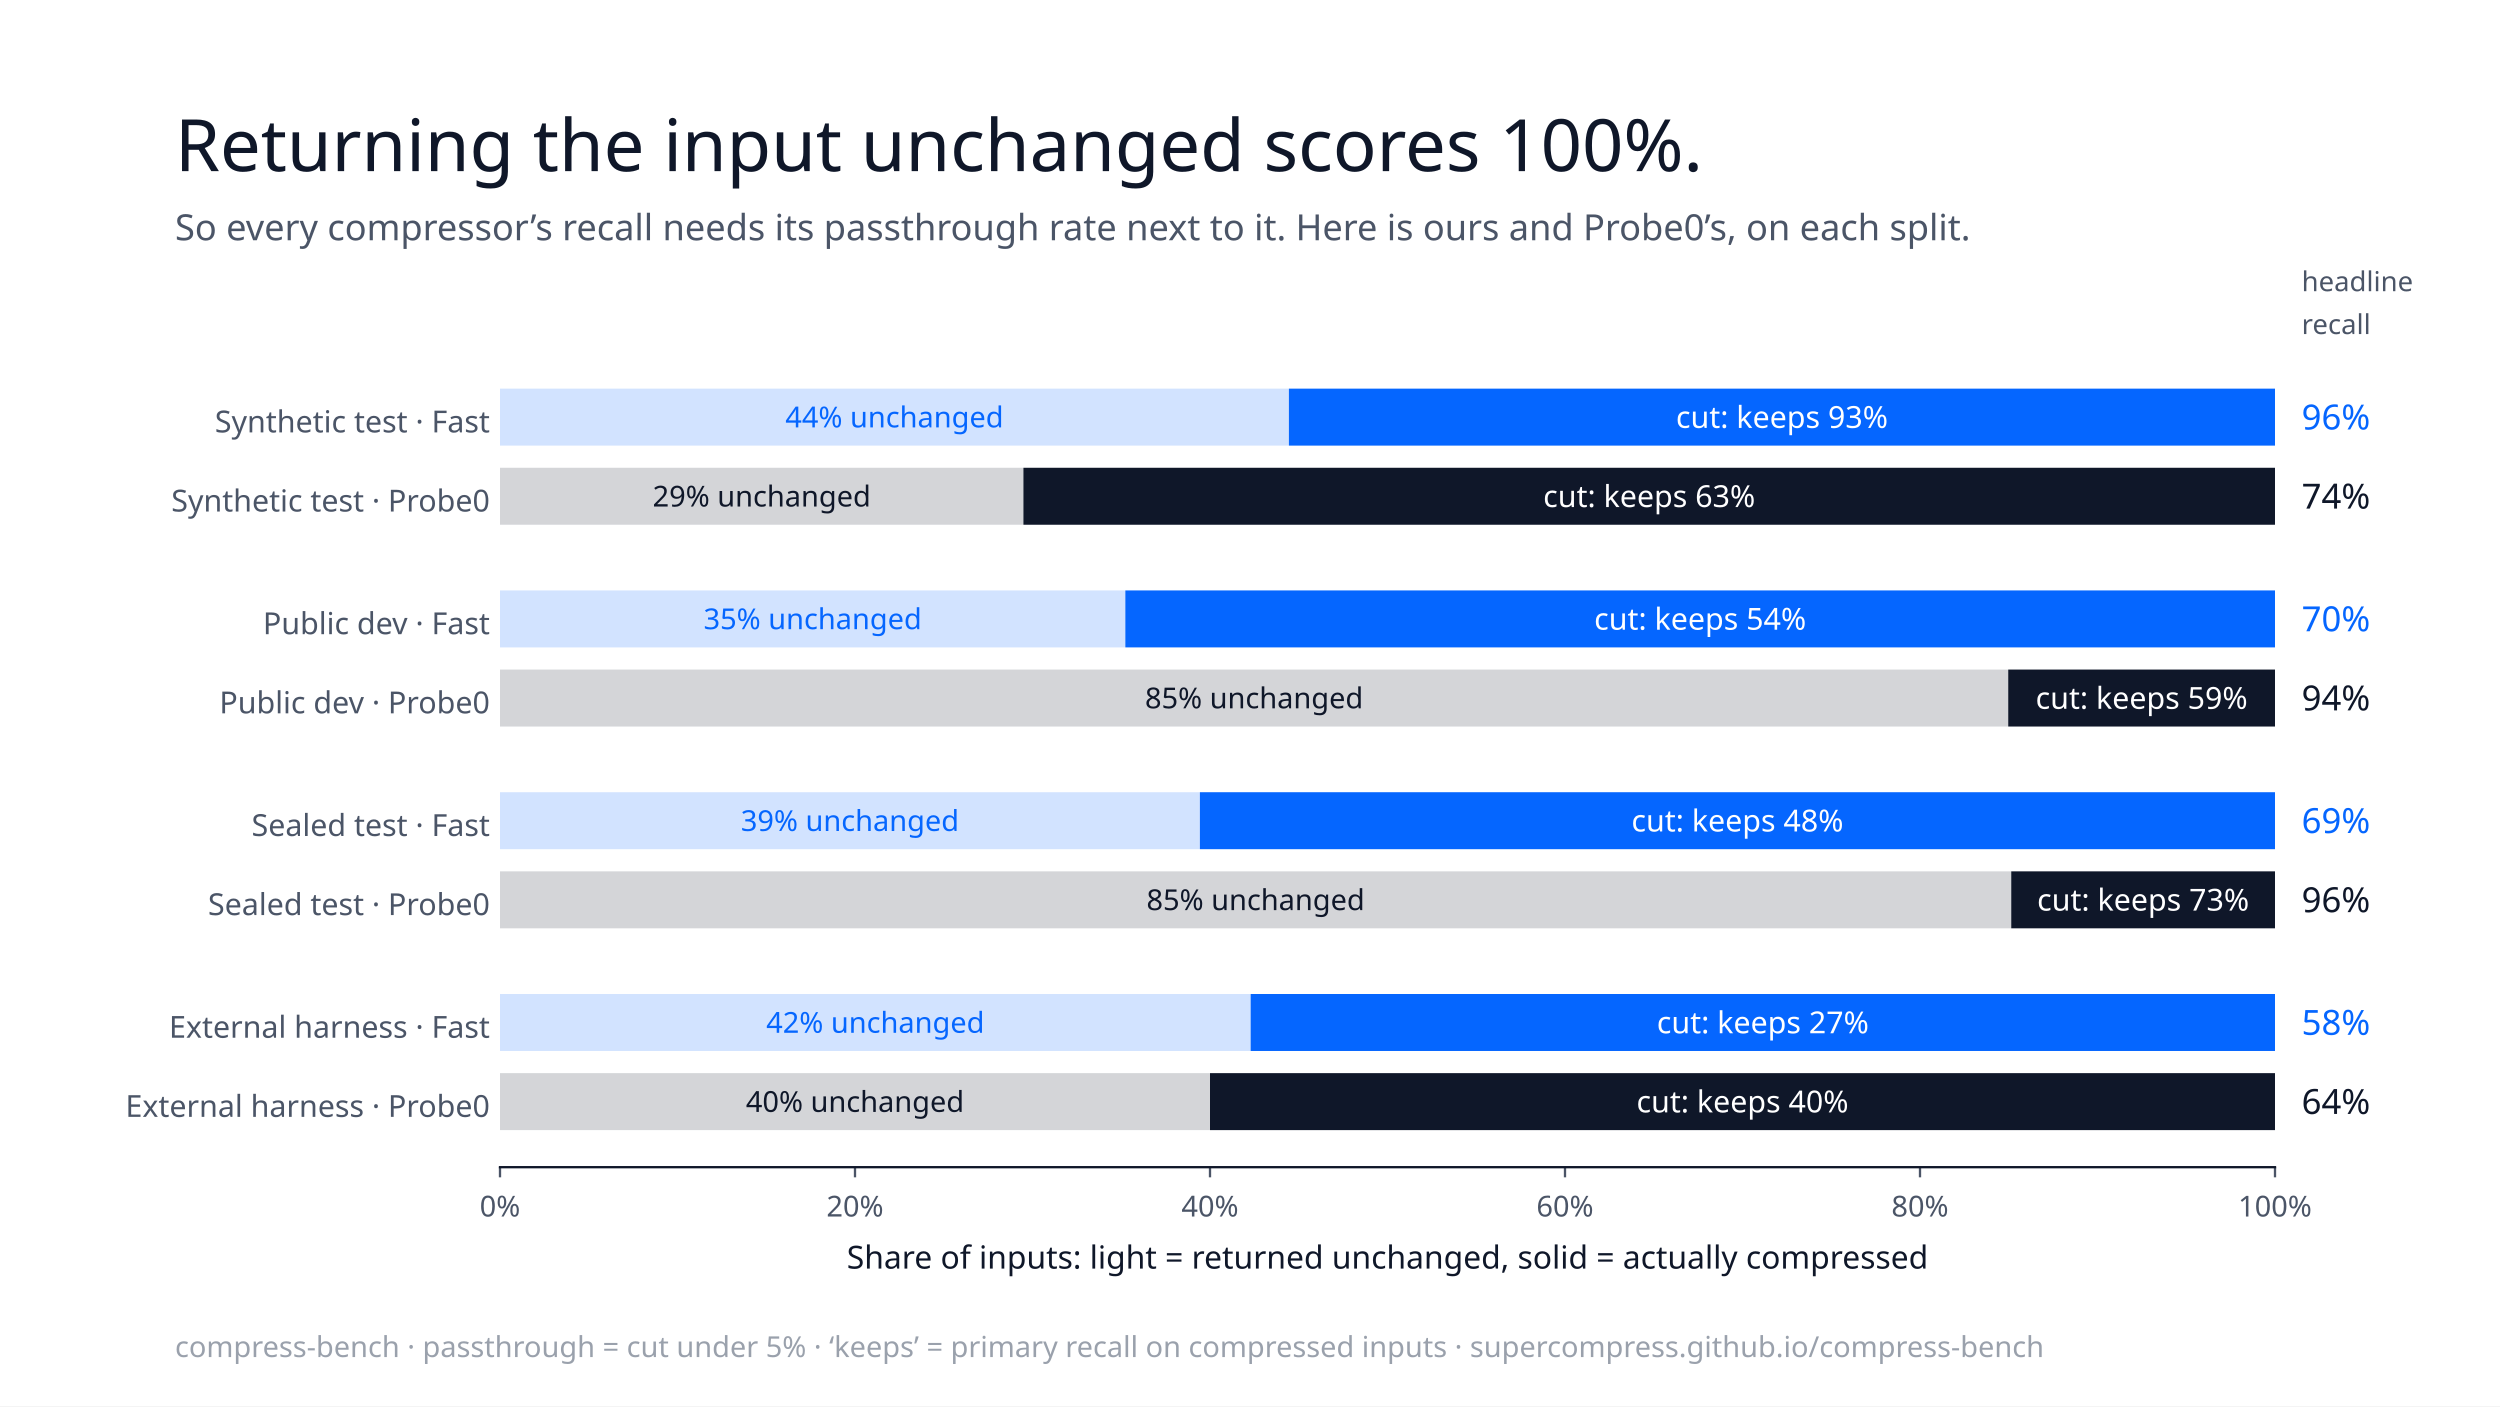
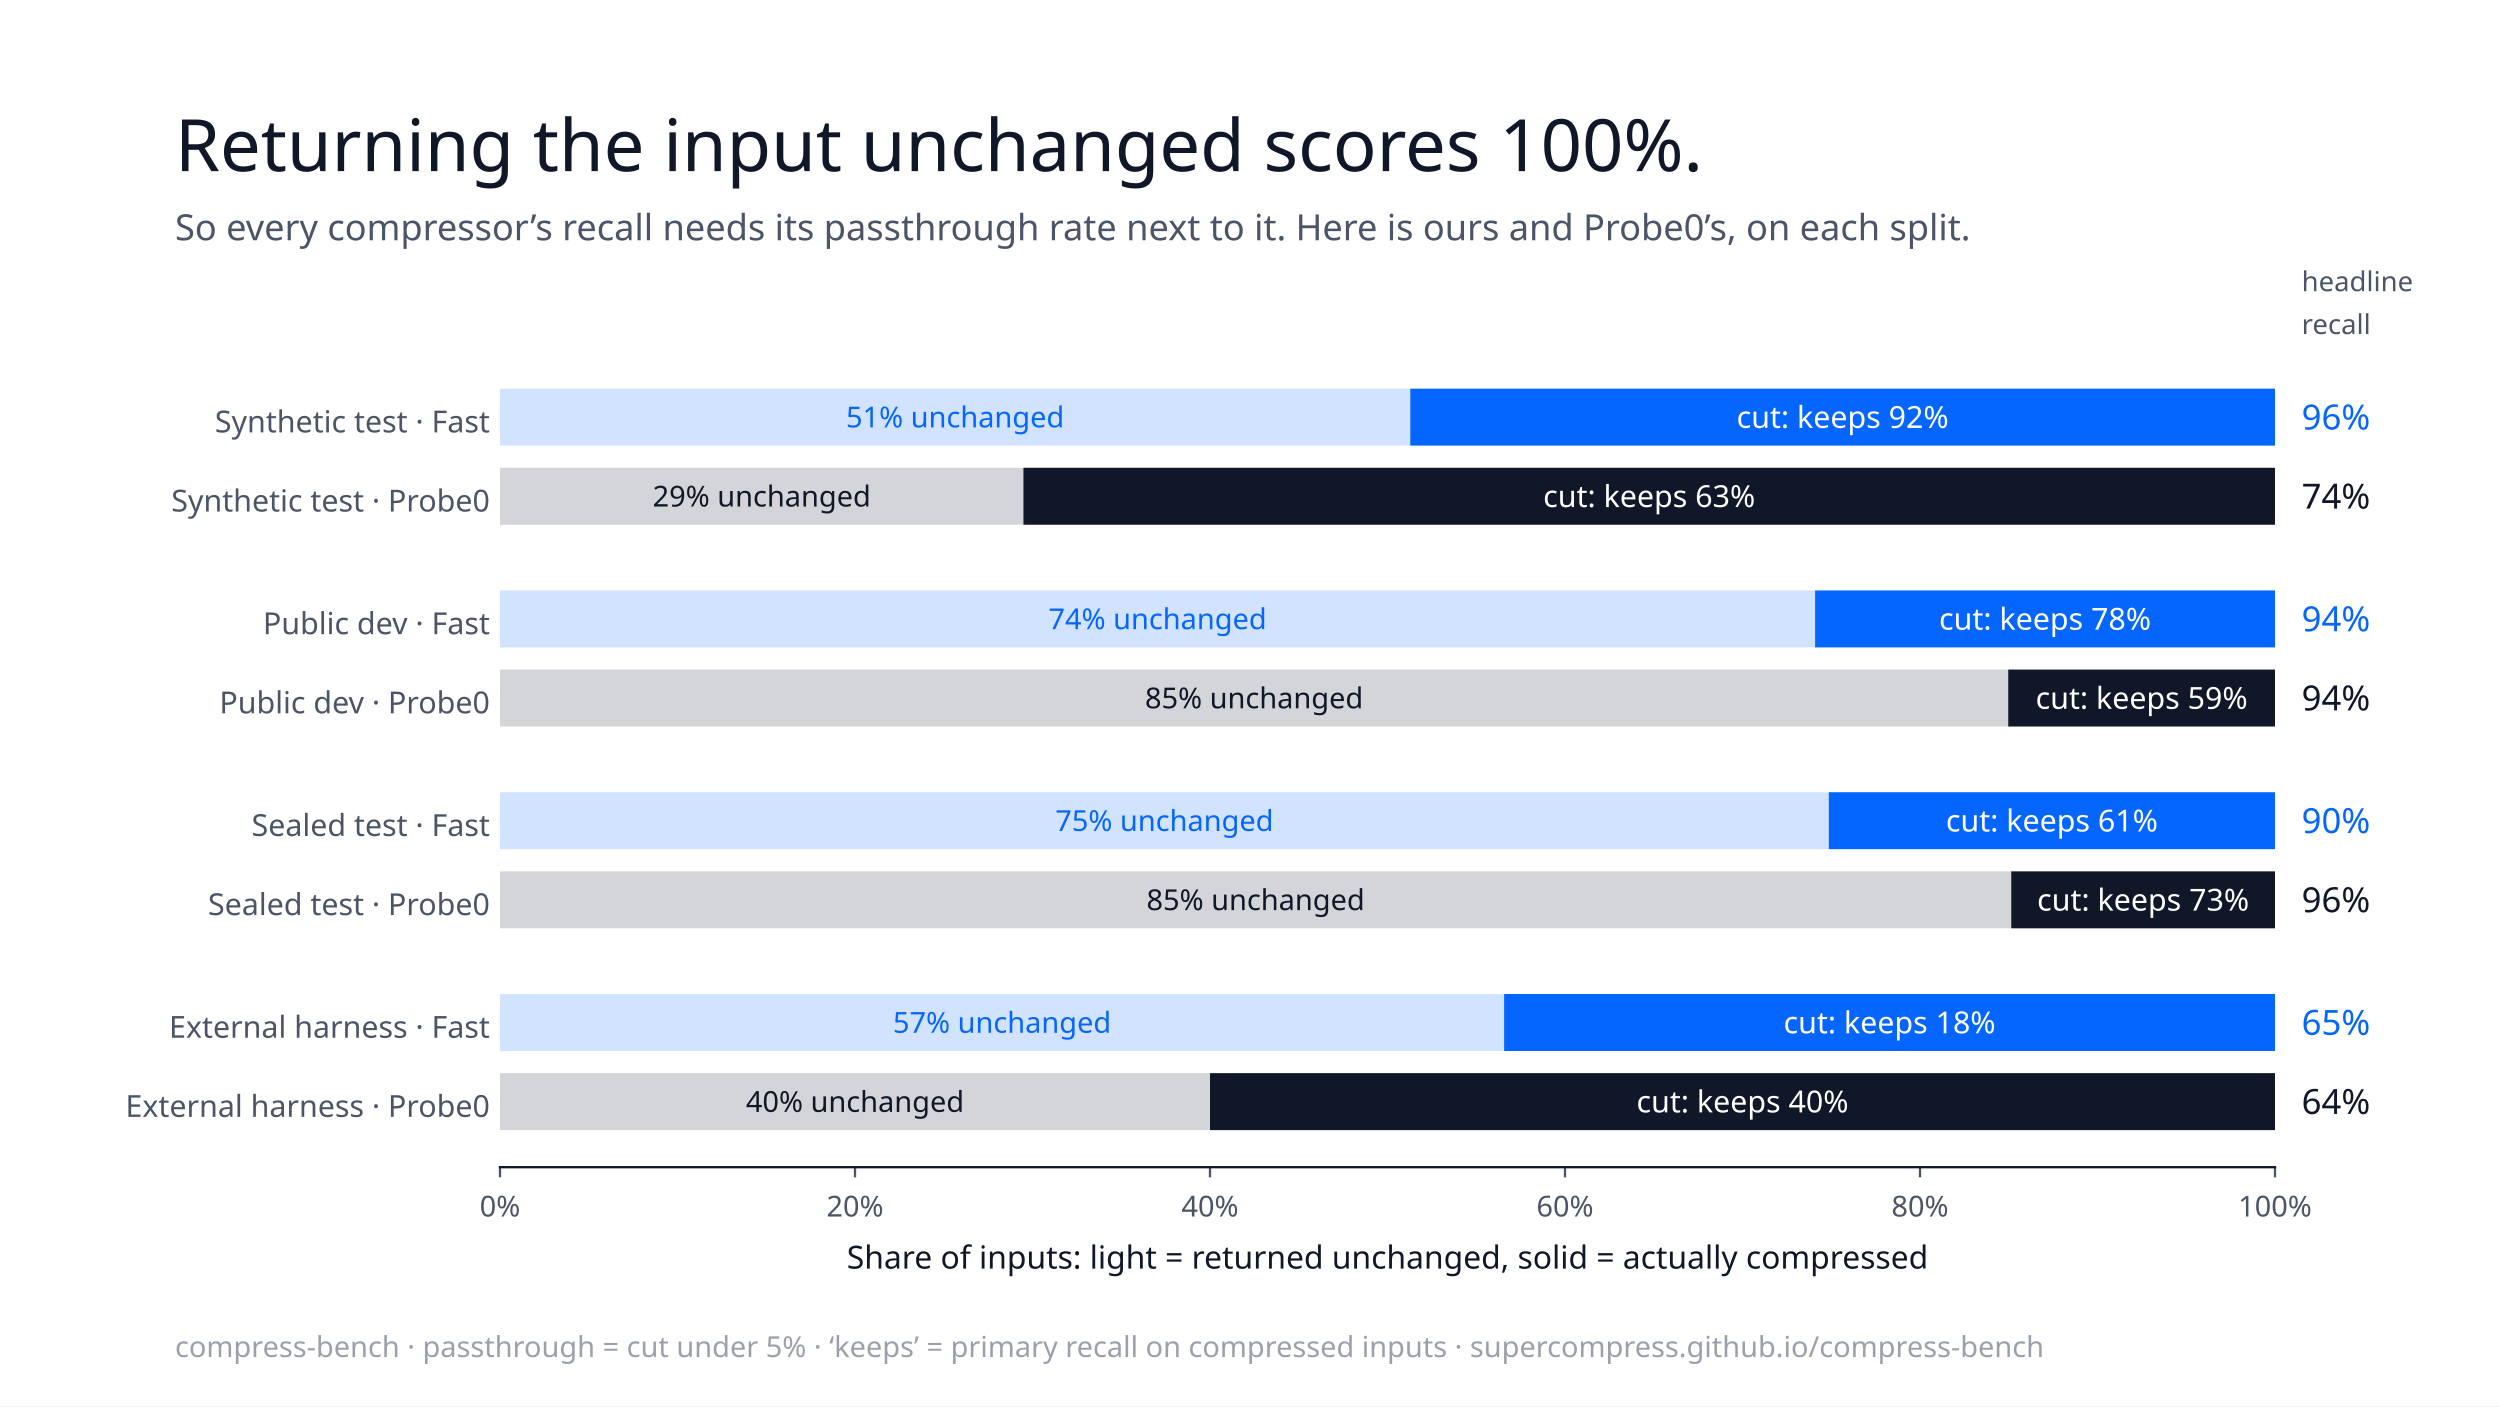
<svg xmlns="http://www.w3.org/2000/svg" xmlns:xlink="http://www.w3.org/1999/xlink" width="864pt" height="486pt" viewBox="0 0 864 486" version="1.1">
  <defs>
    <style type="text/css">*{stroke-linejoin: round; stroke-linecap: butt}</style>
  </defs>
  <g id="figure_1">
    <g id="patch_1">
      <path d="M 0 486  L 864 486  L 864 0  L 0 0  z " style="fill: #ffffff" />
    </g>
    <g id="axes_1">
      <g id="patch_2">
        <path d="M 172.8 403.38  L 786.24 403.38  L 786.24 121.5  L 172.8 121.5  z " style="fill: #ffffff" />
      </g>
      <g id="patch_3">
-         <path d="M 172.8 134.313  L 445.44 134.313  L 445.44 154.004  L 172.8 154.004  z " clip-path="url(#p17eb53e07a)" style="fill: #0566ff; opacity: 0.18" />
+         <path d="M 172.8 134.313  L 487.385 134.313  L 487.385 154.004  L 172.8 154.004  z " clip-path="url(#p1428835691)" style="fill: #0566ff; opacity: 0.18" />
      </g>
      <g id="patch_4">
-         <path d="M 445.44 134.313  L 786.24 134.313  L 786.24 154.004  L 445.44 154.004  z " clip-path="url(#p17eb53e07a)" style="fill: #0566ff" />
+         <path d="M 487.385 134.313  L 786.24 134.313  L 786.24 154.004  L 487.385 154.004  z " clip-path="url(#p1428835691)" style="fill: #0566ff" />
      </g>
      <g id="patch_5">
-         <path d="M 172.8 161.661  L 353.686 161.661  L 353.686 181.352  L 172.8 181.352  z " clip-path="url(#p17eb53e07a)" style="fill: #0f1729; opacity: 0.18" />
+         <path d="M 172.8 161.661  L 353.686 161.661  L 353.686 181.352  L 172.8 181.352  z " clip-path="url(#p1428835691)" style="fill: #0f1729; opacity: 0.18" />
      </g>
      <g id="patch_6">
-         <path d="M 353.686 161.661  L 786.24 161.661  L 786.24 181.352  L 353.686 181.352  z " clip-path="url(#p17eb53e07a)" style="fill: #0f1729" />
+         <path d="M 353.686 161.661  L 786.24 161.661  L 786.24 181.352  L 353.686 181.352  z " clip-path="url(#p1428835691)" style="fill: #0f1729" />
      </g>
      <g id="patch_7">
-         <path d="M 172.8 204.051  L 388.915 204.051  L 388.915 223.742  L 172.8 223.742  z " clip-path="url(#p17eb53e07a)" style="fill: #0566ff; opacity: 0.18" />
+         <path d="M 172.8 204.051  L 627.298 204.051  L 627.298 223.742  L 172.8 223.742  z " clip-path="url(#p1428835691)" style="fill: #0566ff; opacity: 0.18" />
      </g>
      <g id="patch_8">
-         <path d="M 388.915 204.051  L 786.24 204.051  L 786.24 223.742  L 388.915 223.742  z " clip-path="url(#p17eb53e07a)" style="fill: #0566ff" />
+         <path d="M 627.298 204.051  L 786.24 204.051  L 786.24 223.742  L 627.298 223.742  z " clip-path="url(#p1428835691)" style="fill: #0566ff" />
      </g>
      <g id="patch_9">
-         <path d="M 172.8 231.4  L 694.04 231.4  L 694.04 251.09  L 172.8 251.09  z " clip-path="url(#p17eb53e07a)" style="fill: #0f1729; opacity: 0.18" />
+         <path d="M 172.8 231.4  L 694.04 231.4  L 694.04 251.09  L 172.8 251.09  z " clip-path="url(#p1428835691)" style="fill: #0f1729; opacity: 0.18" />
      </g>
      <g id="patch_10">
-         <path d="M 694.04 231.4  L 786.24 231.4  L 786.24 251.09  L 694.04 251.09  z " clip-path="url(#p17eb53e07a)" style="fill: #0f1729" />
+         <path d="M 694.04 231.4  L 786.24 231.4  L 786.24 251.09  L 694.04 251.09  z " clip-path="url(#p1428835691)" style="fill: #0f1729" />
      </g>
      <g id="patch_11">
-         <path d="M 172.8 273.79  L 414.679 273.79  L 414.679 293.48  L 172.8 293.48  z " clip-path="url(#p17eb53e07a)" style="fill: #0566ff; opacity: 0.18" />
+         <path d="M 172.8 273.79  L 632.021 273.79  L 632.021 293.48  L 172.8 293.48  z " clip-path="url(#p1428835691)" style="fill: #0566ff; opacity: 0.18" />
      </g>
      <g id="patch_12">
-         <path d="M 414.679 273.79  L 786.24 273.79  L 786.24 293.48  L 414.679 293.48  z " clip-path="url(#p17eb53e07a)" style="fill: #0566ff" />
+         <path d="M 632.021 273.79  L 786.24 273.79  L 786.24 293.48  L 632.021 293.48  z " clip-path="url(#p1428835691)" style="fill: #0566ff" />
      </g>
      <g id="patch_13">
-         <path d="M 172.8 301.138  L 695.083 301.138  L 695.083 320.829  L 172.8 320.829  z " clip-path="url(#p17eb53e07a)" style="fill: #0f1729; opacity: 0.18" />
+         <path d="M 172.8 301.138  L 695.083 301.138  L 695.083 320.829  L 172.8 320.829  z " clip-path="url(#p1428835691)" style="fill: #0f1729; opacity: 0.18" />
      </g>
      <g id="patch_14">
-         <path d="M 695.083 301.138  L 786.24 301.138  L 786.24 320.829  L 695.083 320.829  z " clip-path="url(#p17eb53e07a)" style="fill: #0f1729" />
+         <path d="M 695.083 301.138  L 786.24 301.138  L 786.24 320.829  L 695.083 320.829  z " clip-path="url(#p1428835691)" style="fill: #0f1729" />
      </g>
      <g id="patch_15">
-         <path d="M 172.8 343.528  L 432.224 343.528  L 432.224 363.219  L 172.8 363.219  z " clip-path="url(#p17eb53e07a)" style="fill: #0566ff; opacity: 0.18" />
+         <path d="M 172.8 343.528  L 519.823 343.528  L 519.823 363.219  L 172.8 363.219  z " clip-path="url(#p1428835691)" style="fill: #0566ff; opacity: 0.18" />
      </g>
      <g id="patch_16">
-         <path d="M 432.224 343.528  L 786.24 343.528  L 786.24 363.219  L 432.224 363.219  z " clip-path="url(#p17eb53e07a)" style="fill: #0566ff" />
+         <path d="M 519.823 343.528  L 786.24 343.528  L 786.24 363.219  L 519.823 363.219  z " clip-path="url(#p1428835691)" style="fill: #0566ff" />
      </g>
      <g id="patch_17">
-         <path d="M 172.8 370.876  L 418.176 370.876  L 418.176 390.567  L 172.8 390.567  z " clip-path="url(#p17eb53e07a)" style="fill: #0f1729; opacity: 0.18" />
+         <path d="M 172.8 370.876  L 418.176 370.876  L 418.176 390.567  L 172.8 390.567  z " clip-path="url(#p1428835691)" style="fill: #0f1729; opacity: 0.18" />
      </g>
      <g id="patch_18">
-         <path d="M 418.176 370.876  L 786.24 370.876  L 786.24 390.567  L 418.176 390.567  z " clip-path="url(#p17eb53e07a)" style="fill: #0f1729" />
+         <path d="M 418.176 370.876  L 786.24 370.876  L 786.24 390.567  L 418.176 390.567  z " clip-path="url(#p1428835691)" style="fill: #0f1729" />
      </g>
      <g id="matplotlib.axis_1">
        <g id="xtick_1">
          <g id="line2d_1">
            <defs>
-               <path id="m42896f869a" d="M 0 0  L 0 3.5  " style="stroke: #4b5567; stroke-width: 0.8" />
+               <path id="m4a701f8a71" d="M 0 0  L 0 3.5  " style="stroke: #4b5567; stroke-width: 0.8" />
            </defs>
            <g>
-               <use xlink:href="#m42896f869a" x="172.8" y="403.38" style="fill: #4b5567; stroke: #4b5567; stroke-width: 0.8" />
+               <use xlink:href="#m4a701f8a71" x="172.8" y="403.38" style="fill: #4b5567; stroke: #4b5567; stroke-width: 0.8" />
            </g>
          </g>
          <g id="text_1">
            <text style="font-size: 10px; font-family: 'Geist'; text-anchor: middle; fill: #4b5567" x="172.8" y="420.43" transform="rotate(-0 172.8 420.43)">0%</text>
          </g>
        </g>
        <g id="xtick_2">
          <g id="line2d_2">
            <g>
-               <use xlink:href="#m42896f869a" x="295.488" y="403.38" style="fill: #4b5567; stroke: #4b5567; stroke-width: 0.8" />
+               <use xlink:href="#m4a701f8a71" x="295.488" y="403.38" style="fill: #4b5567; stroke: #4b5567; stroke-width: 0.8" />
            </g>
          </g>
          <g id="text_2">
            <text style="font-size: 10px; font-family: 'Geist'; text-anchor: middle; fill: #4b5567" x="295.488" y="420.43" transform="rotate(-0 295.488 420.43)">20%</text>
          </g>
        </g>
        <g id="xtick_3">
          <g id="line2d_3">
            <g>
-               <use xlink:href="#m42896f869a" x="418.176" y="403.38" style="fill: #4b5567; stroke: #4b5567; stroke-width: 0.8" />
+               <use xlink:href="#m4a701f8a71" x="418.176" y="403.38" style="fill: #4b5567; stroke: #4b5567; stroke-width: 0.8" />
            </g>
          </g>
          <g id="text_3">
            <text style="font-size: 10px; font-family: 'Geist'; text-anchor: middle; fill: #4b5567" x="418.176" y="420.43" transform="rotate(-0 418.176 420.43)">40%</text>
          </g>
        </g>
        <g id="xtick_4">
          <g id="line2d_4">
            <g>
-               <use xlink:href="#m42896f869a" x="540.864" y="403.38" style="fill: #4b5567; stroke: #4b5567; stroke-width: 0.8" />
+               <use xlink:href="#m4a701f8a71" x="540.864" y="403.38" style="fill: #4b5567; stroke: #4b5567; stroke-width: 0.8" />
            </g>
          </g>
          <g id="text_4">
            <text style="font-size: 10px; font-family: 'Geist'; text-anchor: middle; fill: #4b5567" x="540.864" y="420.43" transform="rotate(-0 540.864 420.43)">60%</text>
          </g>
        </g>
        <g id="xtick_5">
          <g id="line2d_5">
            <g>
-               <use xlink:href="#m42896f869a" x="663.552" y="403.38" style="fill: #4b5567; stroke: #4b5567; stroke-width: 0.8" />
+               <use xlink:href="#m4a701f8a71" x="663.552" y="403.38" style="fill: #4b5567; stroke: #4b5567; stroke-width: 0.8" />
            </g>
          </g>
          <g id="text_5">
            <text style="font-size: 10px; font-family: 'Geist'; text-anchor: middle; fill: #4b5567" x="663.552" y="420.43" transform="rotate(-0 663.552 420.43)">80%</text>
          </g>
        </g>
        <g id="xtick_6">
          <g id="line2d_6">
            <g>
-               <use xlink:href="#m42896f869a" x="786.24" y="403.38" style="fill: #4b5567; stroke: #4b5567; stroke-width: 0.8" />
+               <use xlink:href="#m4a701f8a71" x="786.24" y="403.38" style="fill: #4b5567; stroke: #4b5567; stroke-width: 0.8" />
            </g>
          </g>
          <g id="text_6">
            <text style="font-size: 10px; font-family: 'Geist'; text-anchor: middle; fill: #4b5567" x="786.24" y="420.43" transform="rotate(-0 786.24 420.43)">100%</text>
          </g>
        </g>
        <g id="text_7">
          <text style="font-size: 11px; font-family: 'Geist'; text-anchor: middle; fill: #0f1729" x="479.52" y="438.435" transform="rotate(-0 479.52 438.435)">Share of inputs: light = returned unchanged, solid = actually compressed</text>
        </g>
      </g>
      <g id="matplotlib.axis_2">
        <g id="ytick_1">
          <g id="line2d_7" />
          <g id="text_8">
            <text style="font-size: 10.5px; font-family: 'Geist'; text-anchor: end; fill: #4b5567" x="169.3" y="149.434" transform="rotate(-0 169.3 149.4344)">Synthetic test · Fast</text>
          </g>
        </g>
        <g id="ytick_2">
          <g id="line2d_8" />
          <g id="text_9">
            <text style="font-size: 10.5px; font-family: 'Geist'; text-anchor: end; fill: #4b5567" x="169.3" y="176.783" transform="rotate(-0 169.3 176.7828)">Synthetic test · Probe0</text>
          </g>
        </g>
        <g id="ytick_3">
          <g id="line2d_9" />
          <g id="text_10">
            <text style="font-size: 10.5px; font-family: 'Geist'; text-anchor: end; fill: #4b5567" x="169.3" y="219.173" transform="rotate(-0 169.3 219.1728)">Public dev · Fast</text>
          </g>
        </g>
        <g id="ytick_4">
          <g id="line2d_10" />
          <g id="text_11">
            <text style="font-size: 10.5px; font-family: 'Geist'; text-anchor: end; fill: #4b5567" x="169.3" y="246.521" transform="rotate(-0 169.3 246.5212)">Public dev · Probe0</text>
          </g>
        </g>
        <g id="ytick_5">
          <g id="line2d_11" />
          <g id="text_12">
            <text style="font-size: 10.5px; font-family: 'Geist'; text-anchor: end; fill: #4b5567" x="169.3" y="288.911" transform="rotate(-0 169.3 288.9113)">Sealed test · Fast</text>
          </g>
        </g>
        <g id="ytick_6">
          <g id="line2d_12" />
          <g id="text_13">
            <text style="font-size: 10.5px; font-family: 'Geist'; text-anchor: end; fill: #4b5567" x="169.3" y="316.26" transform="rotate(-0 169.3 316.2597)">Sealed test · Probe0</text>
          </g>
        </g>
        <g id="ytick_7">
          <g id="line2d_13" />
          <g id="text_14">
            <text style="font-size: 10.5px; font-family: 'Geist'; text-anchor: end; fill: #4b5567" x="169.3" y="358.65" transform="rotate(-0 169.3 358.6497)">External harness · Fast</text>
          </g>
        </g>
        <g id="ytick_8">
          <g id="line2d_14" />
          <g id="text_15">
            <text style="font-size: 10.5px; font-family: 'Geist'; text-anchor: end; fill: #4b5567" x="169.3" y="385.998" transform="rotate(-0 169.3 385.9981)">External harness · Probe0</text>
          </g>
        </g>
      </g>
      <g id="patch_19">
        <path d="M 172.8 403.38  L 786.24 403.38  " style="fill: none; stroke: #0f1729; stroke-width: 0.8; stroke-linejoin: miter; stroke-linecap: square" />
      </g>
      <g id="text_16">
-         <text style="font-size: 10px; font-family: 'Geist'; text-anchor: middle; fill: #0566ff" x="309.12" y="147.708" transform="rotate(-0 309.12 147.7082)">44% unchanged</text>
+         <text style="font-size: 10px; font-family: 'Geist'; text-anchor: middle; fill: #0566ff" x="330.092" y="147.708" transform="rotate(-0 330.0923 147.7082)">51% unchanged</text>
      </g>
      <g id="text_17">
-         <text style="font-size: 10.5px; font-family: 'Geist'; text-anchor: middle; fill: #ffffff" x="615.84" y="147.886" transform="rotate(-0 615.84 147.8857)">cut: keeps 93%</text>
+         <text style="font-size: 10.5px; font-family: 'Geist'; text-anchor: middle; fill: #ffffff" x="636.812" y="147.886" transform="rotate(-0 636.8123 147.8857)">cut: keeps 92%</text>
      </g>
      <g id="text_18">
        <text style="font-size: 12px; font-family: 'Geist'; text-anchor: start; fill: #0566ff" x="795.442" y="148.418" transform="rotate(-0 795.4416 148.4182)">96%</text>
      </g>
      <g id="text_19">
        <text style="font-size: 10px; font-family: 'Geist'; text-anchor: middle; fill: #0f1729" x="263.243" y="175.057" transform="rotate(-0 263.2431 175.0566)">29% unchanged</text>
      </g>
      <g id="text_20">
        <text style="font-size: 10.5px; font-family: 'Geist'; text-anchor: middle; fill: #ffffff" x="569.963" y="175.234" transform="rotate(-0 569.9631 175.2341)">cut: keeps 63%</text>
      </g>
      <g id="text_21">
        <text style="font-size: 12px; font-family: 'Geist'; text-anchor: start; fill: #0f1729" x="795.442" y="175.767" transform="rotate(-0 795.4416 175.7666)">74%</text>
      </g>
      <g id="text_22">
-         <text style="font-size: 10px; font-family: 'Geist'; text-anchor: middle; fill: #0566ff" x="280.857" y="217.447" transform="rotate(-0 280.8575 217.4466)">35% unchanged</text>
+         <text style="font-size: 10px; font-family: 'Geist'; text-anchor: middle; fill: #0566ff" x="400.049" y="217.447" transform="rotate(-0 400.0488 217.4466)">74% unchanged</text>
      </g>
      <g id="text_23">
-         <text style="font-size: 10.5px; font-family: 'Geist'; text-anchor: middle; fill: #ffffff" x="587.577" y="217.624" transform="rotate(-0 587.5775 217.6241)">cut: keeps 54%</text>
+         <text style="font-size: 10.5px; font-family: 'Geist'; text-anchor: middle; fill: #ffffff" x="706.769" y="217.624" transform="rotate(-0 706.7688 217.6241)">cut: keeps 78%</text>
      </g>
      <g id="text_24">
-         <text style="font-size: 12px; font-family: 'Geist'; text-anchor: start; fill: #0566ff" x="795.442" y="218.157" transform="rotate(-0 795.4416 218.1566)">70%</text>
+         <text style="font-size: 12px; font-family: 'Geist'; text-anchor: start; fill: #0566ff" x="795.442" y="218.157" transform="rotate(-0 795.4416 218.1566)">94%</text>
      </g>
      <g id="text_25">
        <text style="font-size: 10px; font-family: 'Geist'; text-anchor: middle; fill: #0f1729" x="433.42" y="244.795" transform="rotate(-0 433.42 244.795)">85% unchanged</text>
      </g>
      <g id="text_26">
        <text style="font-size: 10.5px; font-family: 'Geist'; text-anchor: middle; fill: #ffffff" x="740.14" y="244.972" transform="rotate(-0 740.14 244.9725)">cut: keeps 59%</text>
      </g>
      <g id="text_27">
        <text style="font-size: 12px; font-family: 'Geist'; text-anchor: start; fill: #0f1729" x="795.442" y="245.505" transform="rotate(-0 795.4416 245.505)">94%</text>
      </g>
      <g id="text_28">
-         <text style="font-size: 10px; font-family: 'Geist'; text-anchor: middle; fill: #0566ff" x="293.74" y="287.185" transform="rotate(-0 293.7397 287.185)">39% unchanged</text>
+         <text style="font-size: 10px; font-family: 'Geist'; text-anchor: middle; fill: #0566ff" x="402.411" y="287.185" transform="rotate(-0 402.4106 287.185)">75% unchanged</text>
      </g>
      <g id="text_29">
-         <text style="font-size: 10.5px; font-family: 'Geist'; text-anchor: middle; fill: #ffffff" x="600.46" y="287.363" transform="rotate(-0 600.4597 287.3625)">cut: keeps 48%</text>
+         <text style="font-size: 10.5px; font-family: 'Geist'; text-anchor: middle; fill: #ffffff" x="709.131" y="287.363" transform="rotate(-0 709.1306 287.3625)">cut: keeps 61%</text>
      </g>
      <g id="text_30">
-         <text style="font-size: 12px; font-family: 'Geist'; text-anchor: start; fill: #0566ff" x="795.442" y="287.895" transform="rotate(-0 795.4416 287.895)">69%</text>
+         <text style="font-size: 12px; font-family: 'Geist'; text-anchor: start; fill: #0566ff" x="795.442" y="287.895" transform="rotate(-0 795.4416 287.895)">90%</text>
      </g>
      <g id="text_31">
        <text style="font-size: 10px; font-family: 'Geist'; text-anchor: middle; fill: #0f1729" x="433.941" y="314.533" transform="rotate(-0 433.9414 314.5334)">85% unchanged</text>
      </g>
      <g id="text_32">
        <text style="font-size: 10.5px; font-family: 'Geist'; text-anchor: middle; fill: #ffffff" x="740.661" y="314.711" transform="rotate(-0 740.6614 314.7109)">cut: keeps 73%</text>
      </g>
      <g id="text_33">
        <text style="font-size: 12px; font-family: 'Geist'; text-anchor: start; fill: #0f1729" x="795.442" y="315.243" transform="rotate(-0 795.4416 315.2434)">96%</text>
      </g>
      <g id="text_34">
-         <text style="font-size: 10px; font-family: 'Geist'; text-anchor: middle; fill: #0566ff" x="302.512" y="356.923" transform="rotate(-0 302.5119 356.9234)">42% unchanged</text>
+         <text style="font-size: 10px; font-family: 'Geist'; text-anchor: middle; fill: #0566ff" x="346.312" y="356.923" transform="rotate(-0 346.3115 356.9234)">57% unchanged</text>
      </g>
      <g id="text_35">
-         <text style="font-size: 10.5px; font-family: 'Geist'; text-anchor: middle; fill: #ffffff" x="609.232" y="357.101" transform="rotate(-0 609.2319 357.1009)">cut: keeps 27%</text>
+         <text style="font-size: 10.5px; font-family: 'Geist'; text-anchor: middle; fill: #ffffff" x="653.032" y="357.101" transform="rotate(-0 653.0315 357.1009)">cut: keeps 18%</text>
      </g>
      <g id="text_36">
-         <text style="font-size: 12px; font-family: 'Geist'; text-anchor: start; fill: #0566ff" x="795.442" y="357.633" transform="rotate(-0 795.4416 357.6334)">58%</text>
+         <text style="font-size: 12px; font-family: 'Geist'; text-anchor: start; fill: #0566ff" x="795.442" y="357.633" transform="rotate(-0 795.4416 357.6334)">65%</text>
      </g>
      <g id="text_37">
        <text style="font-size: 10px; font-family: 'Geist'; text-anchor: middle; fill: #0f1729" x="295.488" y="384.272" transform="rotate(-0 295.488 384.2718)">40% unchanged</text>
      </g>
      <g id="text_38">
        <text style="font-size: 10.5px; font-family: 'Geist'; text-anchor: middle; fill: #ffffff" x="602.208" y="384.449" transform="rotate(-0 602.208 384.4493)">cut: keeps 40%</text>
      </g>
      <g id="text_39">
        <text style="font-size: 12px; font-family: 'Geist'; text-anchor: start; fill: #0f1729" x="795.442" y="384.982" transform="rotate(-0 795.4416 384.9818)">64%</text>
      </g>
      <g id="text_40">
        <text style="font-size: 9.5px; font-family: 'Geist'; fill: #4b5567" transform="translate(795.4416 100.6344)">headline</text>
        <text style="font-size: 9.5px; font-family: 'Geist'; fill: #4b5567" transform="translate(795.4416 115.4499)">recall</text>
      </g>
    </g>
    <g id="text_41">
      <text style="font-size: 25px; font-family: 'Geist'; text-anchor: start; fill: #0f1729" x="60.48" y="59.145" transform="rotate(-0 60.48 59.145)">Returning the input unchanged scores 100%.</text>
    </g>
    <g id="text_42">
      <text style="font-size: 12.5px; font-family: 'Geist'; text-anchor: start; fill: #4b5567" x="60.48" y="83.032" transform="rotate(-0 60.48 83.0325)">So every compressor’s recall needs its passthrough rate next to it. Here is ours and Probe0’s, on each split.</text>
    </g>
    <g id="text_43">
      <text style="font-size: 10px; font-family: 'Geist Mono'; text-anchor: start; fill: #9aa1ac" x="60.48" y="468.99" transform="rotate(-0 60.48 468.99)">compress-bench · passthrough = cut under 5% · ‘keeps’ = primary recall on compressed inputs · supercompress.github.io/compress-bench</text>
    </g>
  </g>
  <defs>
-     <clipPath id="p17eb53e07a">
+     <clipPath id="p1428835691">
      <rect x="172.8" y="121.5" width="613.44" height="281.88" />
    </clipPath>
  </defs>
</svg>
